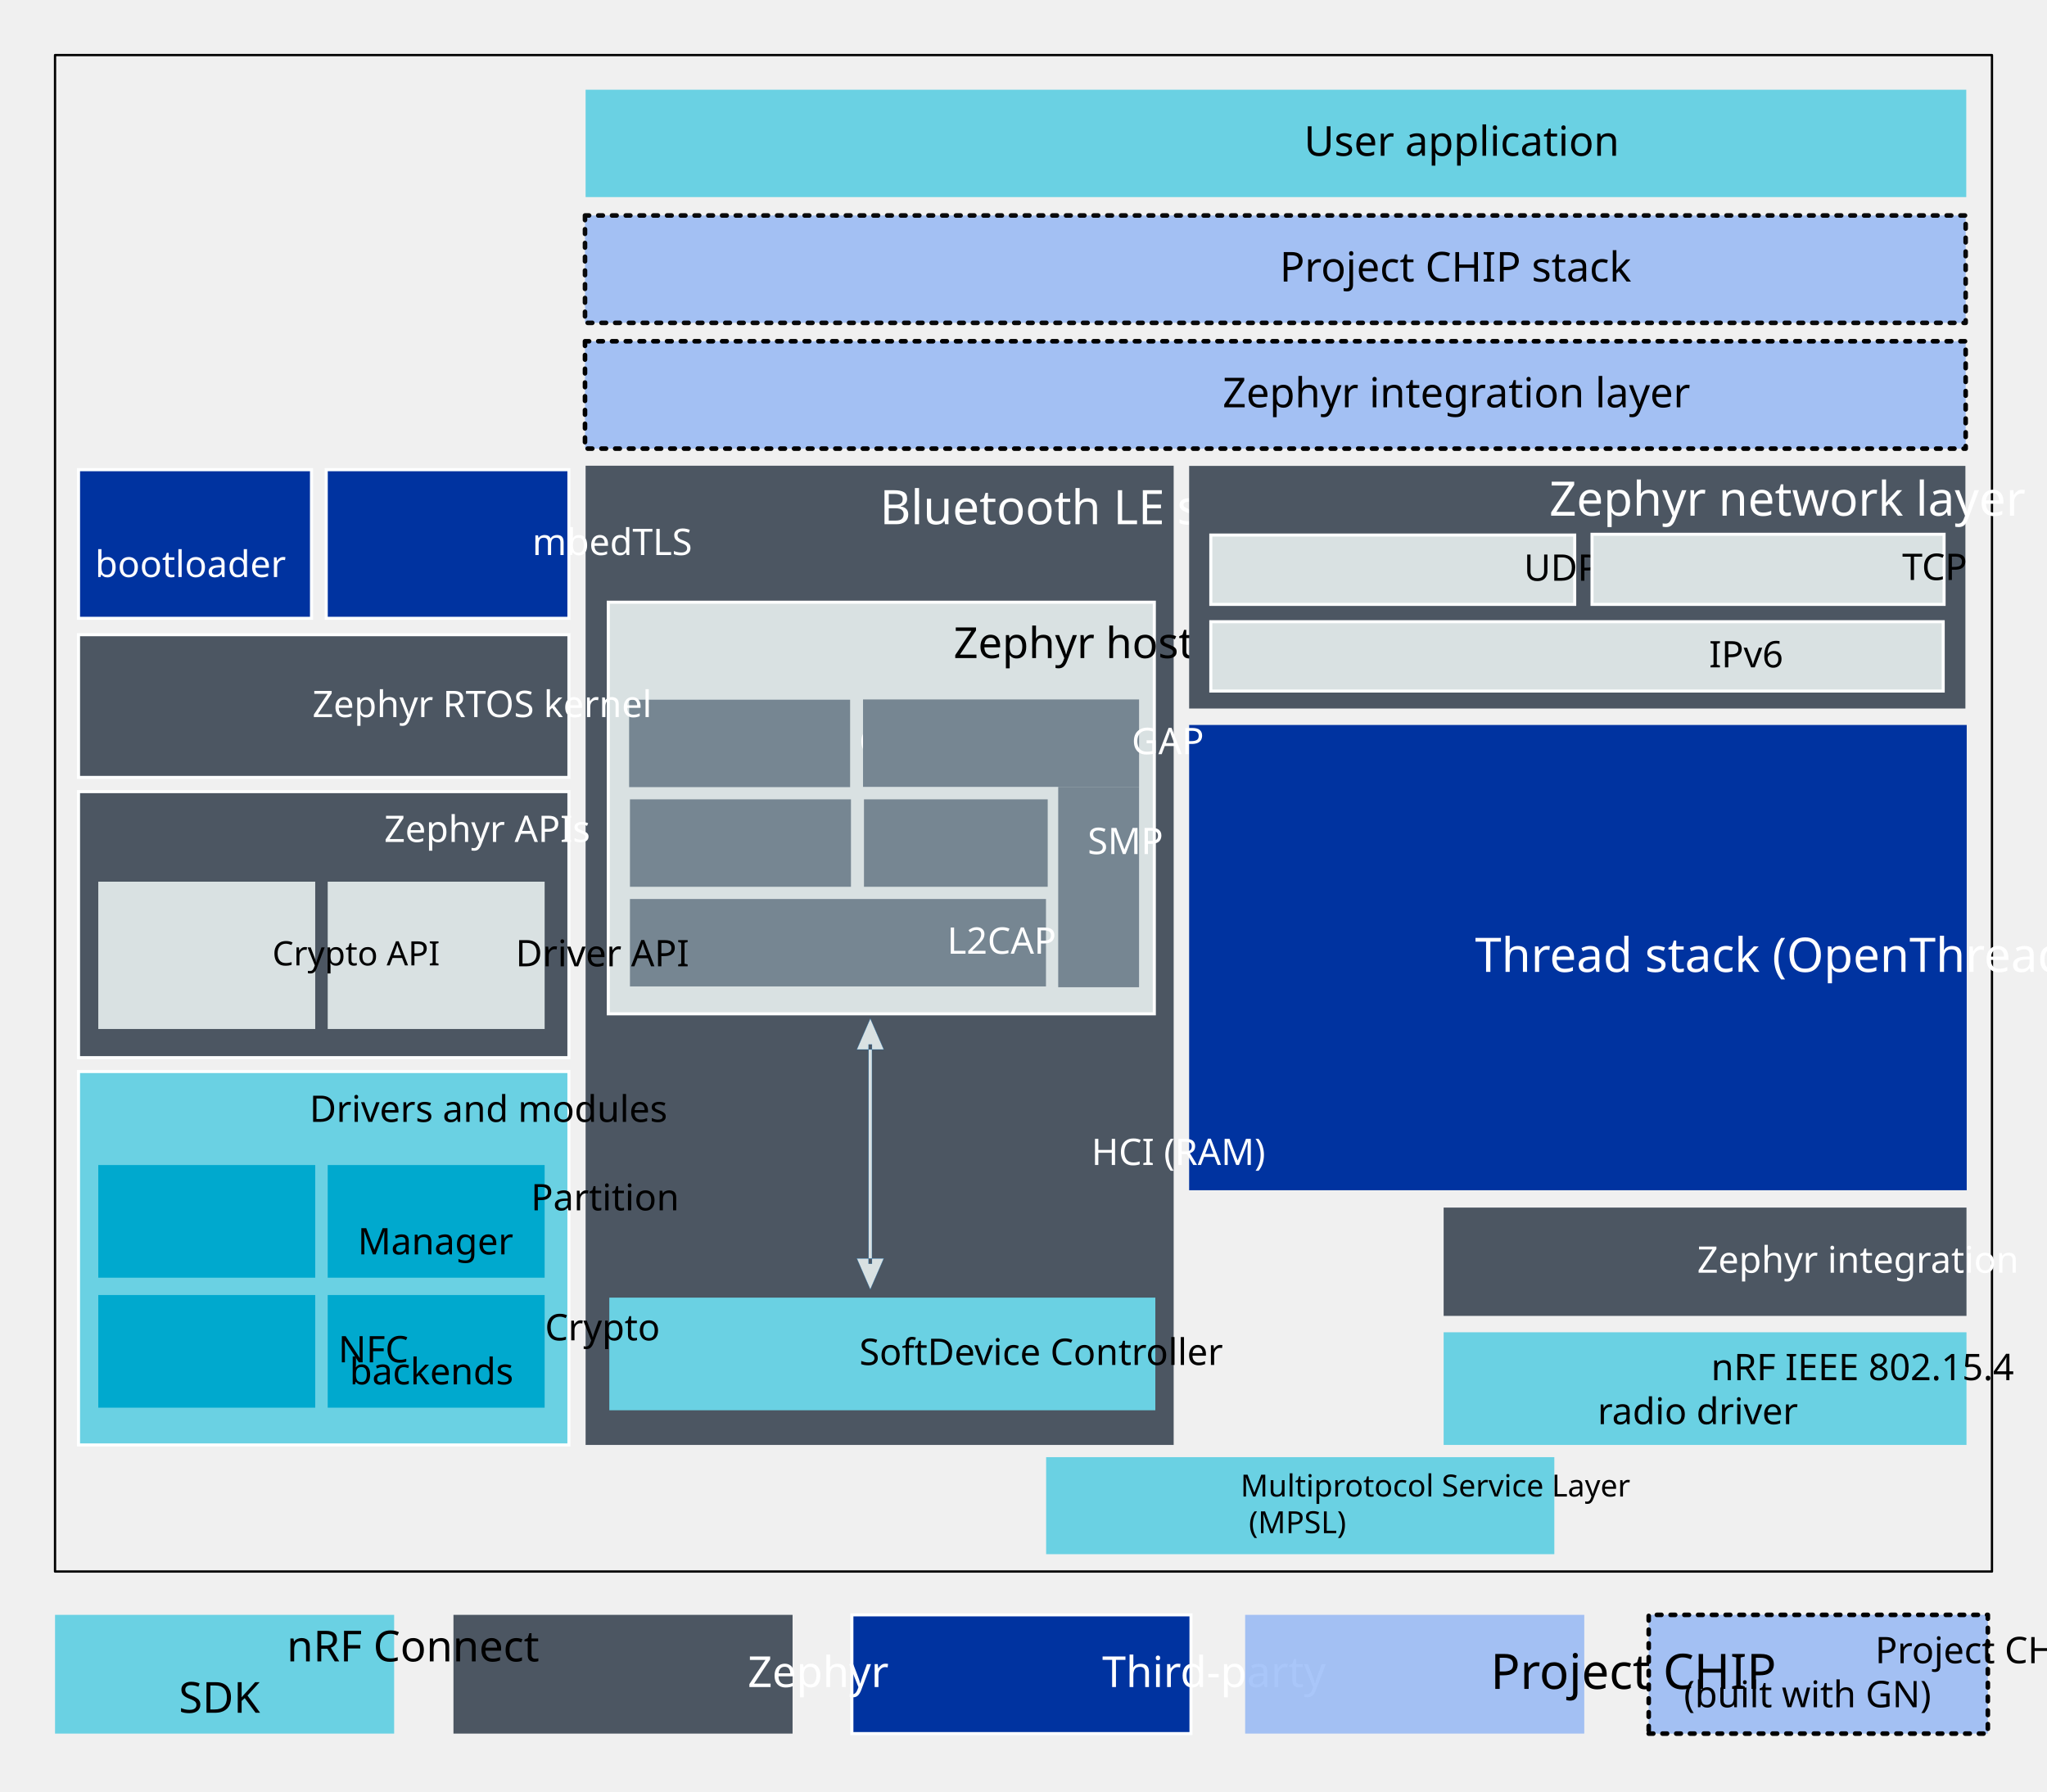
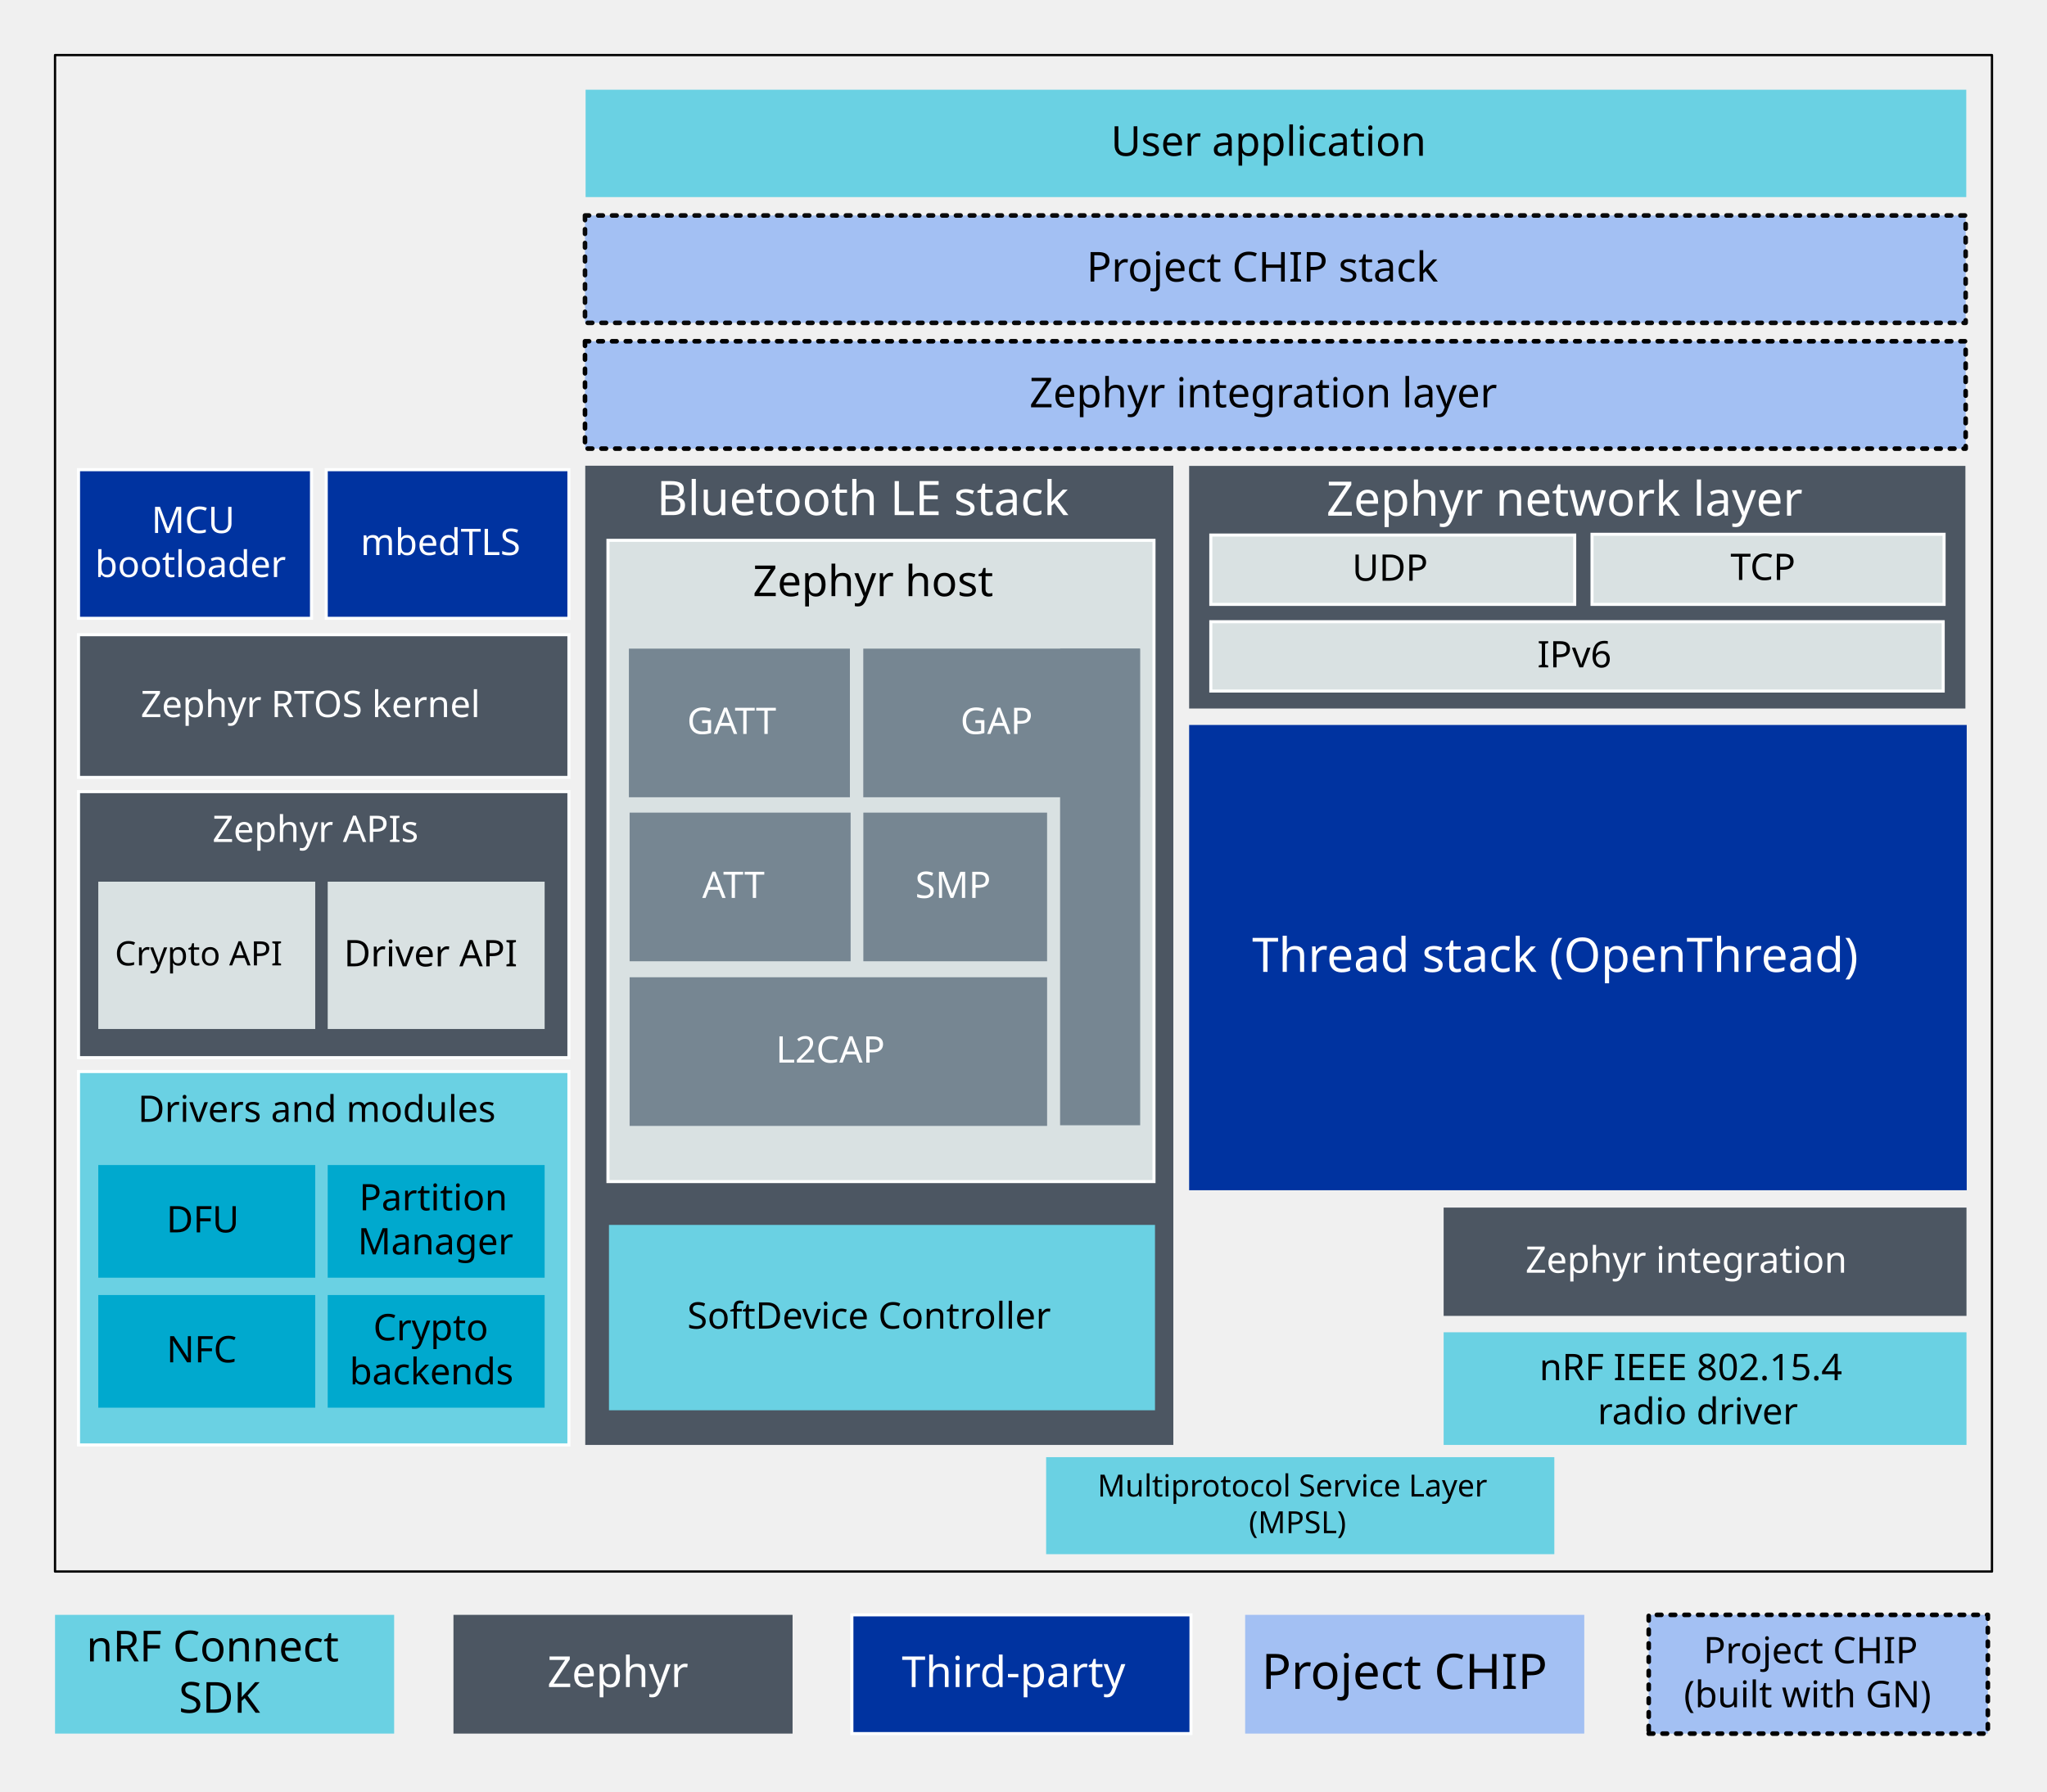
- <svg xmlns="http://www.w3.org/2000/svg" xmlns:ns1="http://schemas.microsoft.com/visio/2003/SVGExtensions/" width="9.298in" height="8.14in" viewBox="0 0 669.479 586.079" xml:space="preserve" color-interpolation-filters="sRGB" class="st28">
-   <ns1:documentProperties ns1:langID="1033" ns1:metric="true" ns1:viewMarkup="false">
-     <ns1:userDefs>
-       <ns1:ud ns1:nameU="msvNoAutoConnect" ns1:val="VT0(1):26" />
-     </ns1:userDefs>
-   </ns1:documentProperties>
+ <svg xmlns="http://www.w3.org/2000/svg" width="9.298in" height="8.14in" viewBox="0 0 669.479 586.079" xml:space="preserve" color-interpolation-filters="sRGB" class="st27">
  <style type="text/css">
	
		.st1 {fill:#0077c8;fill-opacity:0;stroke:#000000;stroke-linecap:round;stroke-linejoin:round;stroke-width:0.75}
		.st2 {fill:#6ad1e3;stroke:none;stroke-linecap:round;stroke-linejoin:round;stroke-width:0.75}
		.st3 {stroke:none;stroke-linecap:round;stroke-linejoin:round;stroke-width:0.75}
		.st4 {fill:#000000;font-family:Gotham Light;font-size:1.125em}
- 		.st5 {fill:#4c5662;stroke:none;stroke-width:1}
+ 		.st5 {fill:#0033a0;stroke:none;stroke-width:1}
		.st6 {fill:#ffffff;font-family:Gotham Light;font-size:1.298em}
- 		.st7 {fill:#0033a0;stroke:none;stroke-width:1}
- 		.st8 {fill:#d9e1e2;stroke:#feffff;stroke-width:1}
- 		.st9 {fill:#000000;font-family:Gotham Light;font-size:1.167em}
- 		.st10 {fill:#6ad1e3;stroke:none;stroke-width:1}
- 		.st11 {fill:#000000;font-family:Gotham Light;font-size:0.833em}
- 		.st12 {font-size:1em}
- 		.st13 {fill:#000000;font-family:Gotham Light;font-size:1em}
- 		.st14 {fill:#768692;stroke:none;stroke-linecap:round;stroke-linejoin:round;stroke-width:0.75}
- 		.st15 {fill:#ffffff;font-family:Gotham Light;font-size:1em}
- 		.st16 {fill:#d9e1e2;stroke:#0075c8;stroke-linecap:round;stroke-linejoin:round;stroke-width:0.065}
- 		.st17 {fill:#6ad1e3;stroke:#feffff;stroke-width:1}
- 		.st18 {fill:#00a9ce;stroke:none;stroke-linecap:round;stroke-linejoin:round;stroke-width:0.75}
- 		.st19 {fill:#4c5662;stroke:#feffff;stroke-width:1}
- 		.st20 {fill:#d9e1e2;stroke:none;stroke-linecap:round;stroke-linejoin:round;stroke-width:0.75}
- 		.st21 {fill:#000000;font-family:Gotham Light;font-size:0.917em}
- 		.st22 {fill:#0033a0;stroke:#feffff;stroke-width:1}
- 		.st23 {fill:#6b9ef4;fill-opacity:0.58;stroke:#000000;stroke-dasharray:1.5,3;stroke-linecap:round;stroke-linejoin:round;stroke-opacity:0.95;stroke-width:1.5}
- 		.st24 {fill:#6b9ef4;fill-opacity:0.58;stroke:#000000;stroke-dasharray:1.5,3;stroke-linecap:round;stroke-linejoin:round;stroke-width:1.5}
- 		.st25 {fill:#ffffff;font-family:Gotham Light;font-size:1.167em}
- 		.st26 {fill:#6b9ef4;fill-opacity:0.58;stroke:none;stroke-linecap:round;stroke-linejoin:round;stroke-width:0.75}
- 		.st27 {fill:#000000;font-family:Gotham Light;font-size:1.333em}
- 		.st28 {fill:none;fill-rule:evenodd;font-size:12px;overflow:visible;stroke-linecap:square;stroke-miterlimit:3}
+ 		.st7 {fill:#6ad1e3;stroke:none;stroke-width:1}
+ 		.st8 {fill:#000000;font-family:Gotham Light;font-size:0.833em}
+ 		.st9 {font-size:1em}
+ 		.st10 {fill:#4c5662;stroke:none;stroke-width:1}
+ 		.st11 {fill:#ffffff;font-family:Gotham Light;font-size:1em}
+ 		.st12 {fill:#000000;font-family:Gotham Light;font-size:1em}
+ 		.st13 {fill:#d9e1e2;stroke:#feffff;stroke-width:1}
+ 		.st14 {fill:#6ad1e3;stroke:#feffff;stroke-width:1}
+ 		.st15 {fill:#00a9ce;stroke:none;stroke-linecap:round;stroke-linejoin:round;stroke-width:0.75}
+ 		.st16 {fill:#4c5662;stroke:#feffff;stroke-width:1}
+ 		.st17 {fill:#d9e1e2;stroke:none;stroke-linecap:round;stroke-linejoin:round;stroke-width:0.75}
+ 		.st18 {fill:#000000;font-family:Gotham Light;font-size:0.917em}
+ 		.st19 {fill:#0033a0;stroke:#feffff;stroke-width:1}
+ 		.st20 {fill:#6b9ef4;fill-opacity:0.58;stroke:#000000;stroke-dasharray:1.5,3;stroke-linecap:round;stroke-linejoin:round;stroke-opacity:0.95;stroke-width:1.5}
+ 		.st21 {fill:#6b9ef4;fill-opacity:0.58;stroke:#000000;stroke-dasharray:1.5,3;stroke-linecap:round;stroke-linejoin:round;stroke-width:1.5}
+ 		.st22 {fill:#ffffff;font-family:Gotham Light;font-size:1.167em}
+ 		.st23 {fill:#6b9ef4;fill-opacity:0.58;stroke:none;stroke-linecap:round;stroke-linejoin:round;stroke-width:0.75}
+ 		.st24 {fill:#000000;font-family:Gotham Light;font-size:1.333em}
+ 		.st25 {fill:#000000;font-family:Gotham Light;font-size:1.167em}
+ 		.st26 {fill:#768692;stroke:none;stroke-linecap:round;stroke-linejoin:round;stroke-width:0.75}
+ 		.st27 {fill:none;fill-rule:evenodd;font-size:12px;overflow:visible;stroke-linecap:square;stroke-miterlimit:3}
	
	</style>
-   <g ns1:mID="0" ns1:index="1" ns1:groupContext="foregroundPage">
-     <ns1:pageProperties ns1:drawingScale="0.0393701" ns1:pageScale="0.0393701" ns1:drawingUnits="24" ns1:shadowOffsetX="8.50394" ns1:shadowOffsetY="-8.50394" />
-     <ns1:layer ns1:name="Connector" ns1:index="0" />
-     <ns1:layer ns1:name="gap" ns1:index="1" />
-     <g id="shape55-1" ns1:mID="55" ns1:groupContext="shape" transform="translate(18,-72.0158)">
+   <g>
+     <g id="shape55-1" transform="translate(18,-72.0158)">
      <path d="M633.48 90.02 L0 90.02 L0 586.08 L633.48 586.08 L633.48 90.02 Z" class="st1" />
    </g>
-     <g id="shape59-3" ns1:mID="59" ns1:groupContext="shape" transform="translate(191.524,-521.621)">
+     <g id="shape59-3" transform="translate(191.524,-521.621)">
      <path d="M0 550.96 L0 586.08 L451.55 586.08 L451.55 550.96 L0 550.96 L0 550.96 Z" class="st2" />
    </g>
-     <g id="shape60-5" ns1:mID="60" ns1:groupContext="shape" transform="translate(191.524,-532.954)">
-       <ns1:textBlock ns1:margins="rect(0,0,0,0)" ns1:tabSpace="42.5197" />
-       <ns1:textRect cx="225.677" cy="579.852" width="451.36" height="12.454" />
+     <g id="shape60-5" transform="translate(191.524,-532.954)">
      <path d="M451.35 573.62 L0 573.62 L0 586.08 L451.35 586.08 L451.35 573.62" class="st3" />
-       <text x="171.8" y="583.9" class="st4" ns1:langID="1033">
-         <ns1:paragraph ns1:horizAlign="1" />
-         <ns1:tabList />User application</text>
-     </g>
-     <g id="shape61-9" ns1:mID="61" ns1:groupContext="shape" transform="translate(191.524,-113.425)">
-       <path d="M0 265.76 L0 586.08 L192.33 586.08 L192.33 265.76 L0 265.76 L0 265.76 Z" class="st5" />
-     </g>
-     <g id="shape62-11" ns1:mID="62" ns1:groupContext="shape" transform="translate(191.517,-409.379)">
-       <ns1:textBlock ns1:margins="rect(0,0,0,0)" ns1:tabSpace="42.5197" />
-       <ns1:textRect cx="96.165" cy="576.178" width="192.34" height="19.802" />
-       <path d="M192.33 566.28 L0 566.28 L0 586.08 L192.33 586.08 L192.33 566.28" class="st3" />
-       <text x="23.35" y="580.85" class="st6" ns1:langID="1033">
-         <ns1:paragraph ns1:horizAlign="1" />
-         <ns1:tabList />Bluetooth LE stack</text>
-     </g>
-     <g id="shape67-15" ns1:mID="67" ns1:groupContext="shape" transform="translate(388.913,-196.74)">
-       <path d="M0 433.88 L0 586.08 L254.31 586.08 L254.31 433.88 L0 433.88 L0 433.88 Z" class="st7" />
-     </g>
-     <g id="shape71-17" ns1:mID="71" ns1:groupContext="shape" transform="translate(389.35,-196.74)">
-       <ns1:textBlock ns1:margins="rect(0,0,0,0)" ns1:tabSpace="42.5197" />
-       <ns1:textRect cx="126.935" cy="509.98" width="253.87" height="152.197" />
+       <text x="171.8" y="583.9" class="st4">User application</text>
+     </g>
+     <g id="shape67-9" transform="translate(388.913,-196.74)">
+       <path d="M0 433.88 L0 586.08 L254.31 586.08 L254.31 433.88 L0 433.88 L0 433.88 Z" class="st5" />
+     </g>
+     <g id="shape71-11" transform="translate(389.35,-196.74)">
      <path d="M253.87 433.88 L0 433.88 L0 586.08 L253.87 586.08 L253.87 433.88" class="st3" />
-       <text x="20.16" y="514.65" class="st6" ns1:langID="1033">
-         <ns1:paragraph ns1:horizAlign="1" />
-         <ns1:tabList />Thread stack (OpenThread)</text>
-     </g>
-     <g id="shape117-21" ns1:mID="117" ns1:groupContext="shape" transform="translate(198.943,-254.449)">
-       <ns1:textBlock ns1:margins="rect(5.66929,0,0,0)" ns1:tabSpace="42.5197" ns1:verticalAlign="0" />
-       <ns1:textRect cx="89.291" cy="518.756" width="178.59" height="134.646" />
-       <rect x="0" y="451.433" width="178.583" height="134.646" class="st8" />
-       <text x="47.41" y="469.7" class="st9" ns1:langID="1033">
-         <ns1:paragraph ns1:horizAlign="1" />
-         <ns1:tabList />Zephyr host</text>
-     </g>
-     <g id="shape108-24" ns1:mID="108" ns1:groupContext="shape" transform="translate(342.145,-77.6851)">
-       <rect x="0" y="554.34" width="166.205" height="31.738" class="st10" />
-     </g>
-     <g id="shape107-26" ns1:mID="107" ns1:groupContext="shape" transform="translate(342.145,-77.6851)">
-       <ns1:userDefs />
-       <ns1:textBlock ns1:margins="rect(0,0,0,0)" ns1:tabSpace="42.5197" />
-       <ns1:textRect cx="84.542" cy="570.209" width="169.09" height="31.738" />
-       <text x="16.8" y="567.21" class="st11" ns1:langID="1033">
-         <ns1:paragraph ns1:horizAlign="1" />
-         <ns1:tabList />Multiprotocol Service Layer<ns1:newlineChar />
-         <tspan x="66.29" dy="1.2em" class="st12">(MPSL)</tspan>
-       </text>
-     </g>
-     <g id="shape118-29" ns1:mID="118" ns1:groupContext="shape" transform="translate(199.276,-124.764)">
-       <ns1:textBlock ns1:margins="rect(4,4,4,4)" ns1:tabSpace="42.5197" />
-       <ns1:textRect cx="89.291" cy="567.654" width="178.59" height="36.85" />
-       <rect x="0" y="549.228" width="178.583" height="36.85" class="st2" />
-       <text x="25.62" y="571.25" class="st13" ns1:langID="1033">
-         <ns1:paragraph ns1:horizAlign="1" />
-         <ns1:tabList />SoftDevice Controller</text>
-     </g>
-     <g id="shape82-32" ns1:mID="82" ns1:groupContext="shape" transform="translate(206.03,-263.411)">
-       <ns1:textBlock ns1:margins="rect(4,4,4,4)" ns1:tabSpace="42.5197" />
-       <ns1:textRect cx="68.031" cy="571.78" width="136.07" height="28.597" />
-       <path d="M136.06 557.48 L0 557.48 L0 586.08 L136.06 586.08 L136.06 557.48 Z" class="st14" />
-       <text x="47.6" y="575.38" class="st15" ns1:langID="1033">
-         <ns1:paragraph ns1:horizAlign="1" />
-         <ns1:tabList />L2CAP</text>
-     </g>
-     <g id="shape78-35" ns1:mID="78" ns1:groupContext="shape" transform="translate(205.755,-328.608)">
-       <ns1:textBlock ns1:margins="rect(4,4,4,4)" ns1:tabSpace="42.5197" />
-       <ns1:textRect cx="36.142" cy="571.78" width="72.29" height="28.597" />
-       <path d="M72.28 557.48 L0 557.48 L0 586.08 L72.28 586.08 L72.28 557.48 Z" class="st14" />
-       <text x="19.04" y="575.38" class="st15" ns1:langID="1033">
-         <ns1:paragraph ns1:horizAlign="1" />
-         <ns1:tabList />GATT</text>
-     </g>
-     <g id="shape80-38" ns1:mID="80" ns1:groupContext="shape" transform="translate(206.03,-296.009)">
-       <ns1:textBlock ns1:margins="rect(4,4,4,4)" ns1:tabSpace="42.5197" />
-       <ns1:textRect cx="36.142" cy="571.78" width="72.29" height="28.597" />
-       <path d="M72.28 557.48 L0 557.48 L0 586.08 L72.28 586.08 L72.28 557.48 Z" class="st14" />
-       <text x="23.75" y="575.38" class="st15" ns1:langID="1033">
-         <ns1:paragraph ns1:horizAlign="1" />
-         <ns1:tabList />ATT</text>
-     </g>
-     <g id="shape88-41" ns1:mID="88" ns1:groupContext="shape" transform="translate(282.258,-328.688)">
-       <ns1:textBlock ns1:margins="rect(4,4,4,4)" ns1:tabSpace="42.5197" />
-       <ns1:textRect cx="45.139" cy="571.78" width="90.28" height="28.597" />
-       <path d="M90.28 557.48 L0 557.48 L0 586.08 L90.28 586.08 L90.28 557.48 Z" class="st14" />
-       <text x="31.69" y="575.38" class="st15" ns1:langID="1033">
-         <ns1:paragraph ns1:horizAlign="1" />
-         <ns1:tabList />GAP</text>
-     </g>
-     <g id="shape119-44" ns1:mID="119" ns1:groupContext="shape" transform="translate(866.314,333.189) rotate(90)">
-       <path d="M8.46 581.13 L80.21 581.13 L80.21 582.23 L8.46 582.23 L8.46 581.13 L8.46 581.13 ZM10.11 586.08 L0 581.68 L10.11        577.28 L10.11 586.08 L10.11 586.08 ZM78.47 577.28 L88.58 581.68 L78.47 586.08 L78.47 577.28 L78.47 577.28        Z" class="st16" />
-     </g>
-     <g id="shape120-46" ns1:mID="120" ns1:groupContext="shape" transform="translate(287.579,-198.698)">
-       <ns1:textBlock ns1:margins="rect(0,0,0,0)" ns1:tabSpace="42.5197" />
-       <ns1:textRect cx="45.139" cy="576.178" width="90.28" height="19.802" />
-       <path d="M90.28 566.28 L0 566.28 L0 586.08 L90.28 586.08 L90.28 566.28" class="st3" />
-       <text x="13.23" y="579.78" class="st15" ns1:langID="1033">
-         <ns1:paragraph ns1:horizAlign="1" />
-         <ns1:tabList />HCI (RAM)</text>
-     </g>
-     <g id="shape188-50" ns1:mID="188" ns1:groupContext="shape" transform="translate(472.146,-155.638)">
-       <rect x="0" y="550.646" width="171" height="35.433" class="st5" />
-     </g>
-     <g id="shape187-52" ns1:mID="187" ns1:groupContext="shape" transform="translate(472.146,-155.638)">
-       <ns1:userDefs />
-       <ns1:textBlock ns1:margins="rect(0,0,0,0)" ns1:tabSpace="42.5197" />
-       <ns1:textRect cx="82.06" cy="568.362" width="165.48" height="35.433" />
-       <text x="26.77" y="571.96" class="st15" ns1:langID="1033">
-         <ns1:paragraph ns1:horizAlign="1" />
-         <ns1:tabList />Zephyr integration</text>
-     </g>
-     <g id="shape100-54" ns1:mID="100" ns1:groupContext="shape" transform="translate(472.146,-113.425)">
+       <text x="20.16" y="514.65" class="st6">Thread stack (OpenThread)</text>
+     </g>
+     <g id="shape108-15" transform="translate(342.145,-77.6851)">
+       <rect x="0" y="554.34" width="166.205" height="31.738" class="st7" />
+     </g>
+     <g id="shape107-17" transform="translate(342.145,-77.6851)">
+       <text x="16.8" y="567.21" class="st8">Multiprotocol Service Layer <tspan x="66.29" dy="1.2em" class="st9">(MPSL)</tspan>
+       </text>
+     </g>
+     <g id="shape188-20" transform="translate(472.146,-155.638)">
+       <rect x="0" y="550.646" width="171" height="35.433" class="st10" />
+     </g>
+     <g id="shape187-22" transform="translate(472.146,-155.638)">
+       <text x="26.77" y="571.96" class="st11">Zephyr integration</text>
+     </g>
+     <g id="shape100-24" transform="translate(472.146,-113.425)">
      <path d="M171 549.23 L0 549.23 L0 586.08 L171 586.08 L171 549.23 Z" class="st2" />
    </g>
-     <g id="shape102-56" ns1:mID="102" ns1:groupContext="shape" transform="translate(472.146,-112.591)">
-       <ns1:textBlock ns1:margins="rect(0,0,0,0)" ns1:tabSpace="42.5197" />
-       <ns1:textRect cx="84.542" cy="567.654" width="169.09" height="36.85" />
+     <g id="shape102-26" transform="translate(472.146,-112.591)">
      <path d="M169.08 549.23 L0 549.23 L0 586.08 L169.08 586.08 L169.08 549.23" class="st3" />
-       <text x="31.32" y="564.05" class="st13" ns1:langID="1033">
-         <ns1:paragraph ns1:horizAlign="1" />
-         <ns1:tabList />nRF IEEE 802.15.4<ns1:newlineChar />
-         <tspan x="50.35" dy="1.2em" class="st12">radio driver</tspan>
-       </text>
-     </g>
-     <g id="shape189-61" ns1:mID="189" ns1:groupContext="shape" transform="translate(388.913,-354.317)">
-       <path d="M0 506.71 L0 586.08 L253.88 586.08 L253.88 506.71 L0 506.71 L0 506.71 Z" class="st5" />
-     </g>
-     <g id="shape190-63" ns1:mID="190" ns1:groupContext="shape" transform="translate(389.342,-412.173)">
-       <ns1:textBlock ns1:margins="rect(0,0,0,0)" ns1:tabSpace="42.5197" />
-       <ns1:textRect cx="126.938" cy="576.178" width="253.88" height="19.802" />
+       <text x="31.32" y="564.05" class="st12">nRF IEEE 802.15.4 <tspan x="50.35" dy="1.2em" class="st9">radio driver</tspan>
+       </text>
+     </g>
+     <g id="shape189-31" transform="translate(388.913,-354.317)">
+       <path d="M0 506.71 L0 586.08 L253.88 586.08 L253.88 506.71 L0 506.71 L0 506.71 Z" class="st10" />
+     </g>
+     <g id="shape190-33" transform="translate(389.342,-412.173)">
      <path d="M253.88 566.28 L0 566.28 L0 586.08 L253.88 586.08 L253.88 566.28" class="st3" />
-       <text x="44.47" y="580.85" class="st6" ns1:langID="1033">
-         <ns1:paragraph ns1:horizAlign="1" />
-         <ns1:tabList />Zephyr network layer</text>
-     </g>
-     <g id="shape191-67" ns1:mID="191" ns1:groupContext="shape" transform="translate(396,-388.386)">
-       <path d="M119.01 563.4 L0 563.4 L0 586.08 L119.01 586.08 L119.01 563.4 Z" class="st8" />
-     </g>
-     <g id="shape192-69" ns1:mID="192" ns1:groupContext="shape" transform="translate(396,-388.386)">
-       <ns1:textBlock ns1:margins="rect(0,0,0,0)" ns1:tabSpace="42.5197" />
-       <ns1:textRect cx="59.503" cy="574.74" width="119.01" height="22.677" />
+       <text x="44.47" y="580.85" class="st6">Zephyr network layer</text>
+     </g>
+     <g id="shape191-37" transform="translate(396,-388.386)">
+       <path d="M119.01 563.4 L0 563.4 L0 586.08 L119.01 586.08 L119.01 563.4 Z" class="st13" />
+     </g>
+     <g id="shape192-39" transform="translate(396,-388.386)">
      <path d="M119.01 563.4 L0 563.4 L0 586.08 L119.01 586.08 L119.01 563.4" class="st3" />
-       <text x="46.24" y="578.34" class="st13" ns1:langID="1033">
-         <ns1:paragraph ns1:horizAlign="1" />
-         <ns1:tabList />UDP</text>
-     </g>
-     <g id="shape193-73" ns1:mID="193" ns1:groupContext="shape" transform="translate(520.676,-388.386)">
-       <path d="M115.14 563.15 L0 563.15 L0 586.08 L115.14 586.08 L115.14 563.15 Z" class="st8" />
-     </g>
-     <g id="shape194-75" ns1:mID="194" ns1:groupContext="shape" transform="translate(520.676,-388.636)">
-       <ns1:textBlock ns1:margins="rect(0,0,0,0)" ns1:tabSpace="42.5197" />
-       <ns1:textRect cx="57.568" cy="574.74" width="115.14" height="22.677" />
+       <text x="46.24" y="578.34" class="st12">UDP</text>
+     </g>
+     <g id="shape193-43" transform="translate(520.676,-388.386)">
+       <path d="M115.14 563.15 L0 563.15 L0 586.08 L115.14 586.08 L115.14 563.15 Z" class="st13" />
+     </g>
+     <g id="shape194-45" transform="translate(520.676,-388.636)">
      <path d="M115.14 563.4 L0 563.4 L0 586.08 L115.14 586.08 L115.14 563.4" class="st3" />
-       <text x="45.27" y="578.34" class="st13" ns1:langID="1033">
-         <ns1:paragraph ns1:horizAlign="1" />
-         <ns1:tabList />TCP</text>
-     </g>
-     <g id="shape195-79" ns1:mID="195" ns1:groupContext="shape" transform="translate(396,-360.039)">
-       <path d="M239.53 563.4 L0 563.4 L0 586.08 L239.53 586.08 L239.53 563.4 Z" class="st8" />
-     </g>
-     <g id="shape196-81" ns1:mID="196" ns1:groupContext="shape" transform="translate(396,-360.039)">
-       <ns1:textBlock ns1:margins="rect(0,0,0,0)" ns1:tabSpace="42.5197" />
-       <ns1:textRect cx="119.764" cy="574.74" width="239.53" height="22.677" />
+       <text x="45.27" y="578.34" class="st12">TCP</text>
+     </g>
+     <g id="shape195-49" transform="translate(396,-360.039)">
+       <path d="M239.53 563.4 L0 563.4 L0 586.08 L239.53 586.08 L239.53 563.4 Z" class="st13" />
+     </g>
+     <g id="shape196-51" transform="translate(396,-360.039)">
      <path d="M239.53 563.4 L0 563.4 L0 586.08 L239.53 586.08 L239.53 563.4" class="st3" />
-       <text x="106.77" y="578.34" class="st13" ns1:langID="1033">
-         <ns1:paragraph ns1:horizAlign="1" />
-         <ns1:tabList />IPv6</text>
-     </g>
-     <g id="shape197-85" ns1:mID="197" ns1:groupContext="shape" transform="translate(25.6816,-113.425)">
-       <ns1:textBlock ns1:margins="rect(5.66929,0,0,0)" ns1:tabSpace="42.5197" ns1:verticalAlign="0" />
-       <ns1:textRect cx="80.192" cy="525.004" width="160.39" height="122.15" />
-       <rect x="0" y="463.929" width="160.385" height="122.15" class="st17" />
-       <text x="19.41" y="480.4" class="st13" ns1:langID="1033">
-         <ns1:paragraph ns1:horizAlign="1" />
-         <ns1:tabList />Drivers and modules</text>
-     </g>
-     <g id="shape206-88" ns1:mID="206" ns1:groupContext="shape" transform="translate(107.177,-125.614)">
-       <ns1:textBlock ns1:margins="rect(4,4,4,4)" ns1:tabSpace="42.5197" />
-       <ns1:textRect cx="35.476" cy="567.654" width="70.96" height="36.85" />
-       <path d="M70.95 549.23 L0 549.23 L0 586.08 L70.95 586.08 L70.95 549.23 Z" class="st18" />
-       <text x="14.89" y="564.05" class="st13" ns1:langID="1033">
-         <ns1:paragraph ns1:horizAlign="1" />
-         <ns1:tabList />Crypto <tspan x="7.16" dy="1.2em" class="st12">backends</tspan>
-       </text>
-     </g>
-     <g id="shape209-92" ns1:mID="209" ns1:groupContext="shape" transform="translate(32.1446,-125.614)">
-       <ns1:textBlock ns1:margins="rect(4,4,4,4)" ns1:tabSpace="42.5197" />
-       <ns1:textRect cx="35.476" cy="567.654" width="70.96" height="36.85" />
-       <path d="M70.95 549.23 L0 549.23 L0 586.08 L70.95 586.08 L70.95 549.23 Z" class="st18" />
-       <text x="22.34" y="571.25" class="st13" ns1:langID="1033">
-         <ns1:paragraph ns1:horizAlign="1" />
-         <ns1:tabList />NFC</text>
-     </g>
-     <g id="shape210-95" ns1:mID="210" ns1:groupContext="shape" transform="translate(32.1446,-168.134)">
-       <ns1:textBlock ns1:margins="rect(4,4,4,4)" ns1:tabSpace="42.5197" />
-       <ns1:textRect cx="35.476" cy="567.654" width="70.96" height="36.85" />
-       <path d="M70.95 549.23 L0 549.23 L0 586.08 L70.95 586.08 L70.95 549.23 Z" class="st18" />
-       <text x="22.29" y="571.25" class="st13" ns1:langID="1033">
-         <ns1:paragraph ns1:horizAlign="1" />
-         <ns1:tabList />DFU</text>
-     </g>
-     <g id="shape211-98" ns1:mID="211" ns1:groupContext="shape" transform="translate(107.177,-168.134)">
-       <ns1:textBlock ns1:margins="rect(4,4,4,4)" ns1:tabSpace="42.5197" />
-       <ns1:textRect cx="35.476" cy="567.654" width="70.96" height="36.85" />
-       <path d="M70.95 549.23 L0 549.23 L0 586.08 L70.95 586.08 L70.95 549.23 Z" class="st18" />
-       <text x="10.32" y="564.05" class="st13" ns1:langID="1033">
-         <ns1:paragraph ns1:horizAlign="1" />
-         <ns1:tabList />Partition <tspan x="9.84" dy="1.2em" class="st12">Manager</tspan>
-       </text>
-     </g>
-     <g id="shape212-102" ns1:mID="212" ns1:groupContext="shape" transform="translate(25.6816,-240.11)">
-       <ns1:textBlock ns1:margins="rect(5.66929,0,0,0)" ns1:tabSpace="42.5197" ns1:verticalAlign="0" />
-       <ns1:textRect cx="80.192" cy="542.567" width="160.39" height="87.024" />
-       <rect x="0" y="499.055" width="160.385" height="87.024" class="st19" />
-       <text x="43.82" y="515.52" class="st15" ns1:langID="1033">
-         <ns1:paragraph ns1:horizAlign="1" />
-         <ns1:tabList />Zephyr APIs</text>
-     </g>
-     <g id="shape213-105" ns1:mID="213" ns1:groupContext="shape" transform="translate(107.177,-249.488)">
-       <ns1:textBlock ns1:margins="rect(4,4,4,4)" ns1:tabSpace="42.5197" />
-       <ns1:textRect cx="35.476" cy="561.984" width="70.96" height="48.189" />
-       <path d="M70.95 537.89 L0 537.89 L0 586.08 L70.95 586.08 L70.95 537.89 Z" class="st20" />
-       <text x="5.3" y="565.58" class="st13" ns1:langID="1033">
-         <ns1:paragraph ns1:horizAlign="1" />
-         <ns1:tabList />Driver API</text>
-     </g>
-     <g id="shape214-108" ns1:mID="214" ns1:groupContext="shape" transform="translate(32.1446,-249.488)">
-       <ns1:textBlock ns1:margins="rect(4,4,4,4)" ns1:tabSpace="42.5197" />
-       <ns1:textRect cx="35.476" cy="561.984" width="70.96" height="48.189" />
-       <path d="M70.95 537.89 L0 537.89 L0 586.08 L70.95 586.08 L70.95 537.89 Z" class="st20" />
-       <text x="5.43" y="565.28" class="st21" ns1:langID="1033">
-         <ns1:paragraph ns1:horizAlign="1" />
-         <ns1:tabList />Crypto API</text>
-     </g>
-     <g id="shape217-111" ns1:mID="217" ns1:groupContext="shape" transform="translate(25.6816,-331.78)">
-       <ns1:textBlock ns1:margins="rect(0,0,0,0)" ns1:tabSpace="42.5197" />
-       <ns1:textRect cx="80.192" cy="562.737" width="160.39" height="46.684" />
-       <rect x="0" y="539.394" width="160.385" height="46.684" class="st19" />
-       <text x="20.35" y="566.34" class="st15" ns1:langID="1033">
-         <ns1:paragraph ns1:horizAlign="1" />
-         <ns1:tabList />Zephyr RTOS kernel</text>
-     </g>
-     <g id="shape220-114" ns1:mID="220" ns1:groupContext="shape" transform="translate(25.6816,-383.827)">
-       <ns1:textBlock ns1:margins="rect(0,0,0,0)" ns1:tabSpace="42.5197" />
-       <ns1:textRect cx="38.098" cy="561.772" width="76.2" height="48.614" />
-       <rect x="0" y="537.465" width="76.196" height="48.614" class="st22" />
-       <text x="23.87" y="558.17" class="st15" ns1:langID="1033">
-         <ns1:paragraph ns1:horizAlign="1" />
-         <ns1:tabList />MCU <tspan x="5.42" dy="1.2em" class="st12">bootloader</tspan>
-       </text>
-     </g>
-     <g id="shape221-118" ns1:mID="221" ns1:groupContext="shape" transform="translate(106.696,-383.827)">
-       <ns1:textBlock ns1:margins="rect(0,0,0,0)" ns1:tabSpace="42.5197" />
-       <ns1:textRect cx="39.685" cy="561.772" width="79.38" height="48.614" />
-       <rect x="0" y="537.465" width="79.37" height="48.614" class="st22" />
-       <text x="11.23" y="565.37" class="st15" ns1:langID="1033">
-         <ns1:paragraph ns1:horizAlign="1" />
-         <ns1:tabList />mbedTLS</text>
-     </g>
-     <g id="shape222-121" ns1:mID="222" ns1:groupContext="shape" transform="translate(191.325,-480.481)">
-       <path d="M0 550.96 L0 586.08 L451.55 586.08 L451.55 550.96 L0 550.96 L0 550.96 Z" class="st23" />
-     </g>
-     <g id="shape223-123" ns1:mID="223" ns1:groupContext="shape" transform="translate(191.524,-491.813)">
-       <ns1:textBlock ns1:margins="rect(0,0,0,0)" ns1:tabSpace="42.5197" />
-       <ns1:textRect cx="225.677" cy="579.852" width="451.36" height="12.454" />
+       <text x="106.77" y="578.34" class="st12">IPv6</text>
+     </g>
+     <g id="shape197-55" transform="translate(25.6816,-113.425)">
+       <rect x="0" y="463.929" width="160.385" height="122.15" class="st14" />
+       <text x="19.41" y="480.4" class="st12">Drivers and modules</text>
+     </g>
+     <g id="shape206-58" transform="translate(107.177,-125.614)">
+       <path d="M70.95 549.23 L0 549.23 L0 586.08 L70.95 586.08 L70.95 549.23 Z" class="st15" />
+       <text x="14.89" y="564.05" class="st12">Crypto <tspan x="7.16" dy="1.2em" class="st9">backends</tspan>
+       </text>
+     </g>
+     <g id="shape209-62" transform="translate(32.1446,-125.614)">
+       <path d="M70.95 549.23 L0 549.23 L0 586.08 L70.95 586.08 L70.95 549.23 Z" class="st15" />
+       <text x="22.34" y="571.25" class="st12">NFC</text>
+     </g>
+     <g id="shape210-65" transform="translate(32.1446,-168.134)">
+       <path d="M70.95 549.23 L0 549.23 L0 586.08 L70.95 586.08 L70.95 549.23 Z" class="st15" />
+       <text x="22.29" y="571.25" class="st12">DFU</text>
+     </g>
+     <g id="shape211-68" transform="translate(107.177,-168.134)">
+       <path d="M70.95 549.23 L0 549.23 L0 586.08 L70.95 586.08 L70.95 549.23 Z" class="st15" />
+       <text x="10.32" y="564.05" class="st12">Partition <tspan x="9.84" dy="1.2em" class="st9">Manager</tspan>
+       </text>
+     </g>
+     <g id="shape212-72" transform="translate(25.6816,-240.11)">
+       <rect x="0" y="499.055" width="160.385" height="87.024" class="st16" />
+       <text x="43.82" y="515.52" class="st11">Zephyr APIs</text>
+     </g>
+     <g id="shape213-75" transform="translate(107.177,-249.488)">
+       <path d="M70.95 537.89 L0 537.89 L0 586.08 L70.95 586.08 L70.95 537.89 Z" class="st17" />
+       <text x="5.3" y="565.58" class="st12">Driver API</text>
+     </g>
+     <g id="shape214-78" transform="translate(32.1446,-249.488)">
+       <path d="M70.95 537.89 L0 537.89 L0 586.08 L70.95 586.08 L70.95 537.89 Z" class="st17" />
+       <text x="5.43" y="565.28" class="st18">Crypto API</text>
+     </g>
+     <g id="shape217-81" transform="translate(25.6816,-331.78)">
+       <rect x="0" y="539.394" width="160.385" height="46.684" class="st16" />
+       <text x="20.35" y="566.34" class="st11">Zephyr RTOS kernel</text>
+     </g>
+     <g id="shape220-84" transform="translate(25.6816,-383.827)">
+       <rect x="0" y="537.465" width="76.196" height="48.614" class="st19" />
+       <text x="23.87" y="558.17" class="st11">MCU <tspan x="5.42" dy="1.2em" class="st9">bootloader</tspan>
+       </text>
+     </g>
+     <g id="shape221-88" transform="translate(106.696,-383.827)">
+       <rect x="0" y="537.465" width="79.37" height="48.614" class="st19" />
+       <text x="11.23" y="565.37" class="st11">mbedTLS</text>
+     </g>
+     <g id="shape222-91" transform="translate(191.325,-480.481)">
+       <path d="M0 550.96 L0 586.08 L451.55 586.08 L451.55 550.96 L0 550.96 L0 550.96 Z" class="st20" />
+     </g>
+     <g id="shape223-93" transform="translate(191.524,-491.813)">
      <path d="M451.35 573.62 L0 573.62 L0 586.08 L451.35 586.08 L451.35 573.62" class="st3" />
-       <text x="163.84" y="583.9" class="st4" ns1:langID="1033">
-         <ns1:paragraph ns1:horizAlign="1" />
-         <ns1:tabList />Project CHIP stack</text>
-     </g>
-     <g id="shape224-127" ns1:mID="224" ns1:groupContext="shape" transform="translate(191.325,-439.34)">
-       <path d="M0 550.96 L0 586.08 L451.55 586.08 L451.55 550.96 L0 550.96 L0 550.96 Z" class="st24" />
-     </g>
-     <g id="shape225-129" ns1:mID="225" ns1:groupContext="shape" transform="translate(191.325,-450.673)">
-       <ns1:textBlock ns1:margins="rect(0,0,0,0)" ns1:tabSpace="42.5197" />
-       <ns1:textRect cx="225.776" cy="579.852" width="451.56" height="12.454" />
+       <text x="163.84" y="583.9" class="st4">Project CHIP stack</text>
+     </g>
+     <g id="shape224-97" transform="translate(191.325,-439.34)">
+       <path d="M0 550.96 L0 586.08 L451.55 586.08 L451.55 550.96 L0 550.96 L0 550.96 Z" class="st21" />
+     </g>
+     <g id="shape225-99" transform="translate(191.325,-450.673)">
      <path d="M451.55 573.62 L0 573.62 L0 586.08 L451.55 586.08 L451.55 573.62" class="st3" />
-       <text x="145.37" y="583.9" class="st4" ns1:langID="1033">
-         <ns1:paragraph ns1:horizAlign="1" />
-         <ns1:tabList />Zephyr integration layer</text>
-     </g>
-     <g id="shape227-133" ns1:mID="227" ns1:groupContext="shape" transform="translate(932.173,257.39) rotate(90)">
-       <path d="M65.54 559.64 L0 559.64 L0 586.08 L65.54 586.08 L65.54 559.64 Z" class="st14" />
-     </g>
-     <g id="shape229-135" ns1:mID="229" ns1:groupContext="shape" transform="translate(282.565,-296.009)">
-       <ns1:textBlock ns1:margins="rect(4,4,4,4)" ns1:tabSpace="42.5197" />
-       <ns1:textRect cx="30.047" cy="571.78" width="60.1" height="28.597" />
-       <path d="M60.09 557.48 L0 557.48 L0 586.08 L60.09 586.08 L60.09 557.48 Z" class="st14" />
-       <text x="16.99" y="575.38" class="st15" ns1:langID="1033">
-         <ns1:paragraph ns1:horizAlign="1" />
-         <ns1:tabList />SMP</text>
-     </g>
-     <g id="shape231-138" ns1:mID="231" ns1:groupContext="shape" transform="translate(539.219,-19)">
-       <ns1:textBlock ns1:margins="rect(4,4,4,4)" ns1:tabSpace="42.5197" />
-       <ns1:textRect cx="55.453" cy="566.657" width="110.91" height="38.843" />
-       <path d="M0 586.08 L110.91 586.08 L110.91 547.24 L0 547.24 L0 586.08 Z" class="st24" />
-       <text x="17.91" y="563.06" class="st13" ns1:langID="1033">
-         <ns1:paragraph ns1:horizAlign="1" />
-         <ns1:tabList />Project CHIP<ns1:lf />
-         <tspan x="11.49" dy="1.2em" class="st12">(built with GN)</tspan>
-       </text>
-     </g>
-     <g id="shape232-142" ns1:mID="232" ns1:groupContext="shape" transform="translate(278.61,-19)">
-       <ns1:textBlock ns1:margins="rect(0,0,0,0)" ns1:tabSpace="42.5197" />
-       <ns1:textRect cx="55.453" cy="566.657" width="110.91" height="38.843" />
-       <rect x="0" y="547.236" width="110.907" height="38.843" class="st22" />
-       <text x="16.32" y="570.86" class="st25" ns1:langID="1033">
-         <ns1:paragraph ns1:horizAlign="1" />
-         <ns1:tabList />Third-party</text>
-     </g>
-     <g id="shape233-145" ns1:mID="233" ns1:groupContext="shape" transform="translate(407.231,-19)">
-       <ns1:textBlock ns1:margins="rect(4,4,4,4)" ns1:tabSpace="42.5197" />
-       <ns1:textRect cx="55.453" cy="566.657" width="110.91" height="38.843" />
-       <rect x="0" y="547.236" width="110.907" height="38.843" class="st26" />
-       <text x="5.4" y="571.46" class="st27" ns1:langID="1033">
-         <ns1:paragraph ns1:horizAlign="1" />
-         <ns1:tabList />Project CHIP</text>
-     </g>
-     <g id="shape234-148" ns1:mID="234" ns1:groupContext="shape" transform="translate(148.305,-19)">
-       <ns1:textBlock ns1:margins="rect(0,0,0,0)" ns1:tabSpace="42.5197" />
-       <ns1:textRect cx="55.453" cy="566.657" width="110.91" height="38.843" />
-       <rect x="0" y="547.236" width="110.907" height="38.843" class="st5" />
-       <text x="30.72" y="570.86" class="st25" ns1:langID="1033">
-         <ns1:paragraph ns1:horizAlign="1" />
-         <ns1:tabList />Zephyr</text>
-     </g>
-     <g id="shape235-151" ns1:mID="235" ns1:groupContext="shape" transform="translate(18,-19)">
-       <ns1:textBlock ns1:margins="rect(4,4,4,4)" ns1:tabSpace="42.5197" />
-       <ns1:textRect cx="55.453" cy="566.657" width="110.91" height="38.843" />
+       <text x="145.37" y="583.9" class="st4">Zephyr integration layer</text>
+     </g>
+     <g id="shape231-103" transform="translate(539.219,-19)">
+       <path d="M0 586.08 L110.91 586.08 L110.91 547.24 L0 547.24 L0 586.08 Z" class="st21" />
+       <text x="17.91" y="563.06" class="st12">Project CHIP<tspan x="11.49" dy="1.2em" class="st9">(built with GN)</tspan>
+       </text>
+     </g>
+     <g id="shape232-107" transform="translate(278.61,-19)">
+       <rect x="0" y="547.236" width="110.907" height="38.843" class="st19" />
+       <text x="16.32" y="570.86" class="st22">Third-party</text>
+     </g>
+     <g id="shape233-110" transform="translate(407.231,-19)">
+       <rect x="0" y="547.236" width="110.907" height="38.843" class="st23" />
+       <text x="5.4" y="571.46" class="st24">Project CHIP</text>
+     </g>
+     <g id="shape234-113" transform="translate(148.305,-19)">
+       <rect x="0" y="547.236" width="110.907" height="38.843" class="st10" />
+       <text x="30.72" y="570.86" class="st22">Zephyr</text>
+     </g>
+     <g id="shape235-116" transform="translate(18,-19)">
      <rect x="0" y="547.236" width="110.907" height="38.843" class="st2" />
-       <text x="10.26" y="562.46" class="st9" ns1:langID="1033">
-         <ns1:paragraph ns1:horizAlign="1" />
-         <ns1:tabList />nRF Connect <tspan x="40.49" dy="1.2em" class="st12">SDK</tspan>
-       </text>
+       <text x="10.26" y="562.46" class="st25">nRF Connect <tspan x="40.49" dy="1.2em" class="st9">SDK</tspan>
+       </text>
+     </g>
+     <g id="group246-120" transform="translate(191.413,-113.425)">
+       <g id="group245-121">
+         <g id="shape236-122">
+           <path d="M0 265.76 L0 586.08 L192.33 586.08 L192.33 265.76 L0 265.76 L0 265.76 Z" class="st10" />
+         </g>
+         <g id="shape237-124" transform="translate(7.41949,-86.1496)">
+           <rect x="0" y="376.315" width="178.583" height="209.764" class="st13" />
+           <text x="47.41" y="394.58" class="st25">Zephyr host</text>
+         </g>
+         <g id="shape238-127" transform="translate(7.75178,-11.3386)">
+           <rect x="0" y="525.441" width="178.583" height="60.638" class="st2" />
+           <text x="25.62" y="559.36" class="st12">SoftDevice Controller</text>
+         </g>
+         <g id="shape239-130" transform="translate(14.5061,-104.362)">
+           <path d="M136.54 537.46 L0 537.46 L0 586.08 L136.54 586.08 L136.54 537.46 Z" class="st26" />
+           <text x="47.84" y="565.37" class="st11">L2CAP</text>
+         </g>
+         <g id="shape240-133" transform="translate(14.2715,-211.866)">
+           <path d="M72.28 537.46 L0 537.46 L0 586.08 L72.28 586.08 L72.28 537.46 Z" class="st26" />
+           <text x="19.04" y="565.37" class="st11">GATT</text>
+         </g>
+         <g id="shape241-136" transform="translate(14.5061,-158.22)">
+           <path d="M72.28 537.46 L0 537.46 L0 586.08 L72.28 586.08 L72.28 537.46 Z" class="st26" />
+           <text x="23.75" y="565.37" class="st11">ATT</text>
+         </g>
+         <g id="shape242-139" transform="translate(90.925,-211.866)">
+           <path d="M90.45 537.46 L0 537.46 L0 586.08 L90.45 586.08 L90.45 537.46 Z" class="st26" />
+           <text x="31.77" y="565.37" class="st11">GAP</text>
+         </g>
+         <g id="shape243-142" transform="translate(741.374,325.598) rotate(90)">
+           <path d="M155.91 559.89 L0 559.89 L0 586.08 L155.91 586.08 L155.91 559.89 Z" class="st26" />
+         </g>
+         <g id="shape244-144" transform="translate(90.9486,-158.22)">
+           <path d="M60.09 537.46 L0 537.46 L0 586.08 L60.09 586.08 L60.09 537.46 Z" class="st26" />
+           <text x="16.99" y="565.37" class="st11">SMP</text>
+         </g>
+       </g>
+       <g id="shape62-147" transform="translate(0,-298.938)">
+         <path d="M192.33 566.28 L0 566.28 L0 586.08 L192.33 586.08 L192.33 566.28" class="st3" />
+         <text x="23.35" y="580.85" class="st6">Bluetooth LE stack</text>
+       </g>
    </g>
  </g>
</svg>
